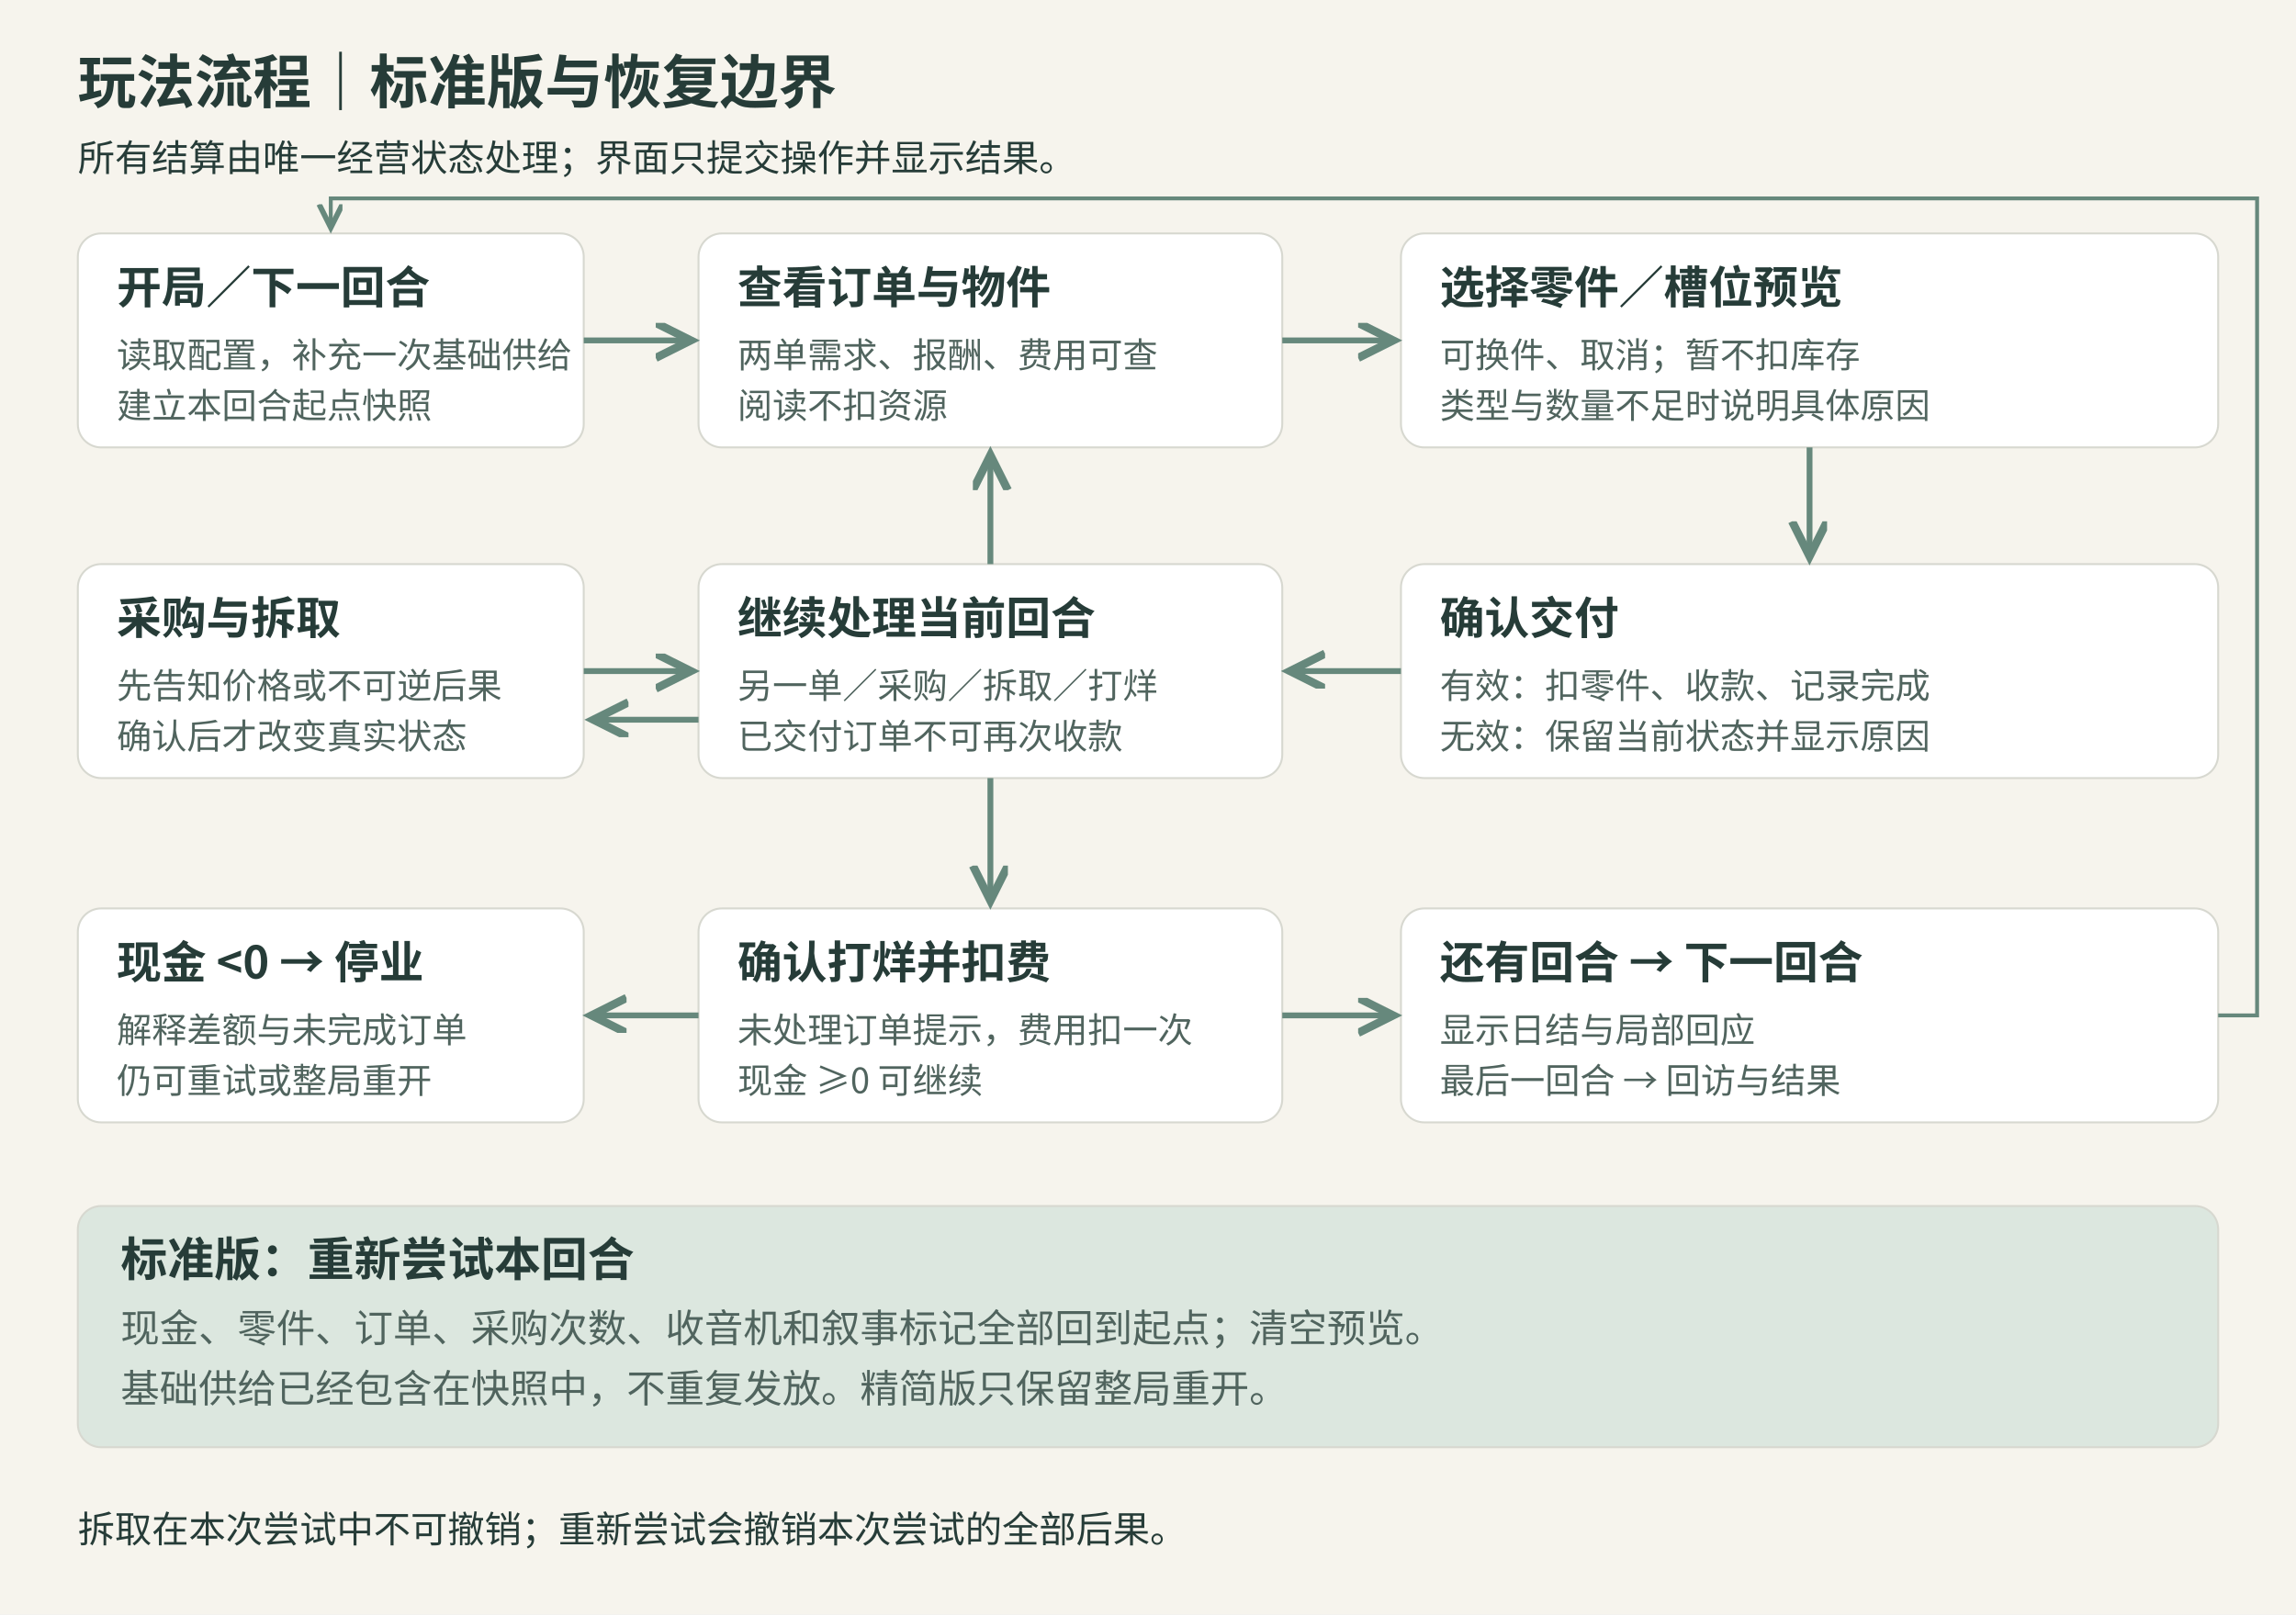
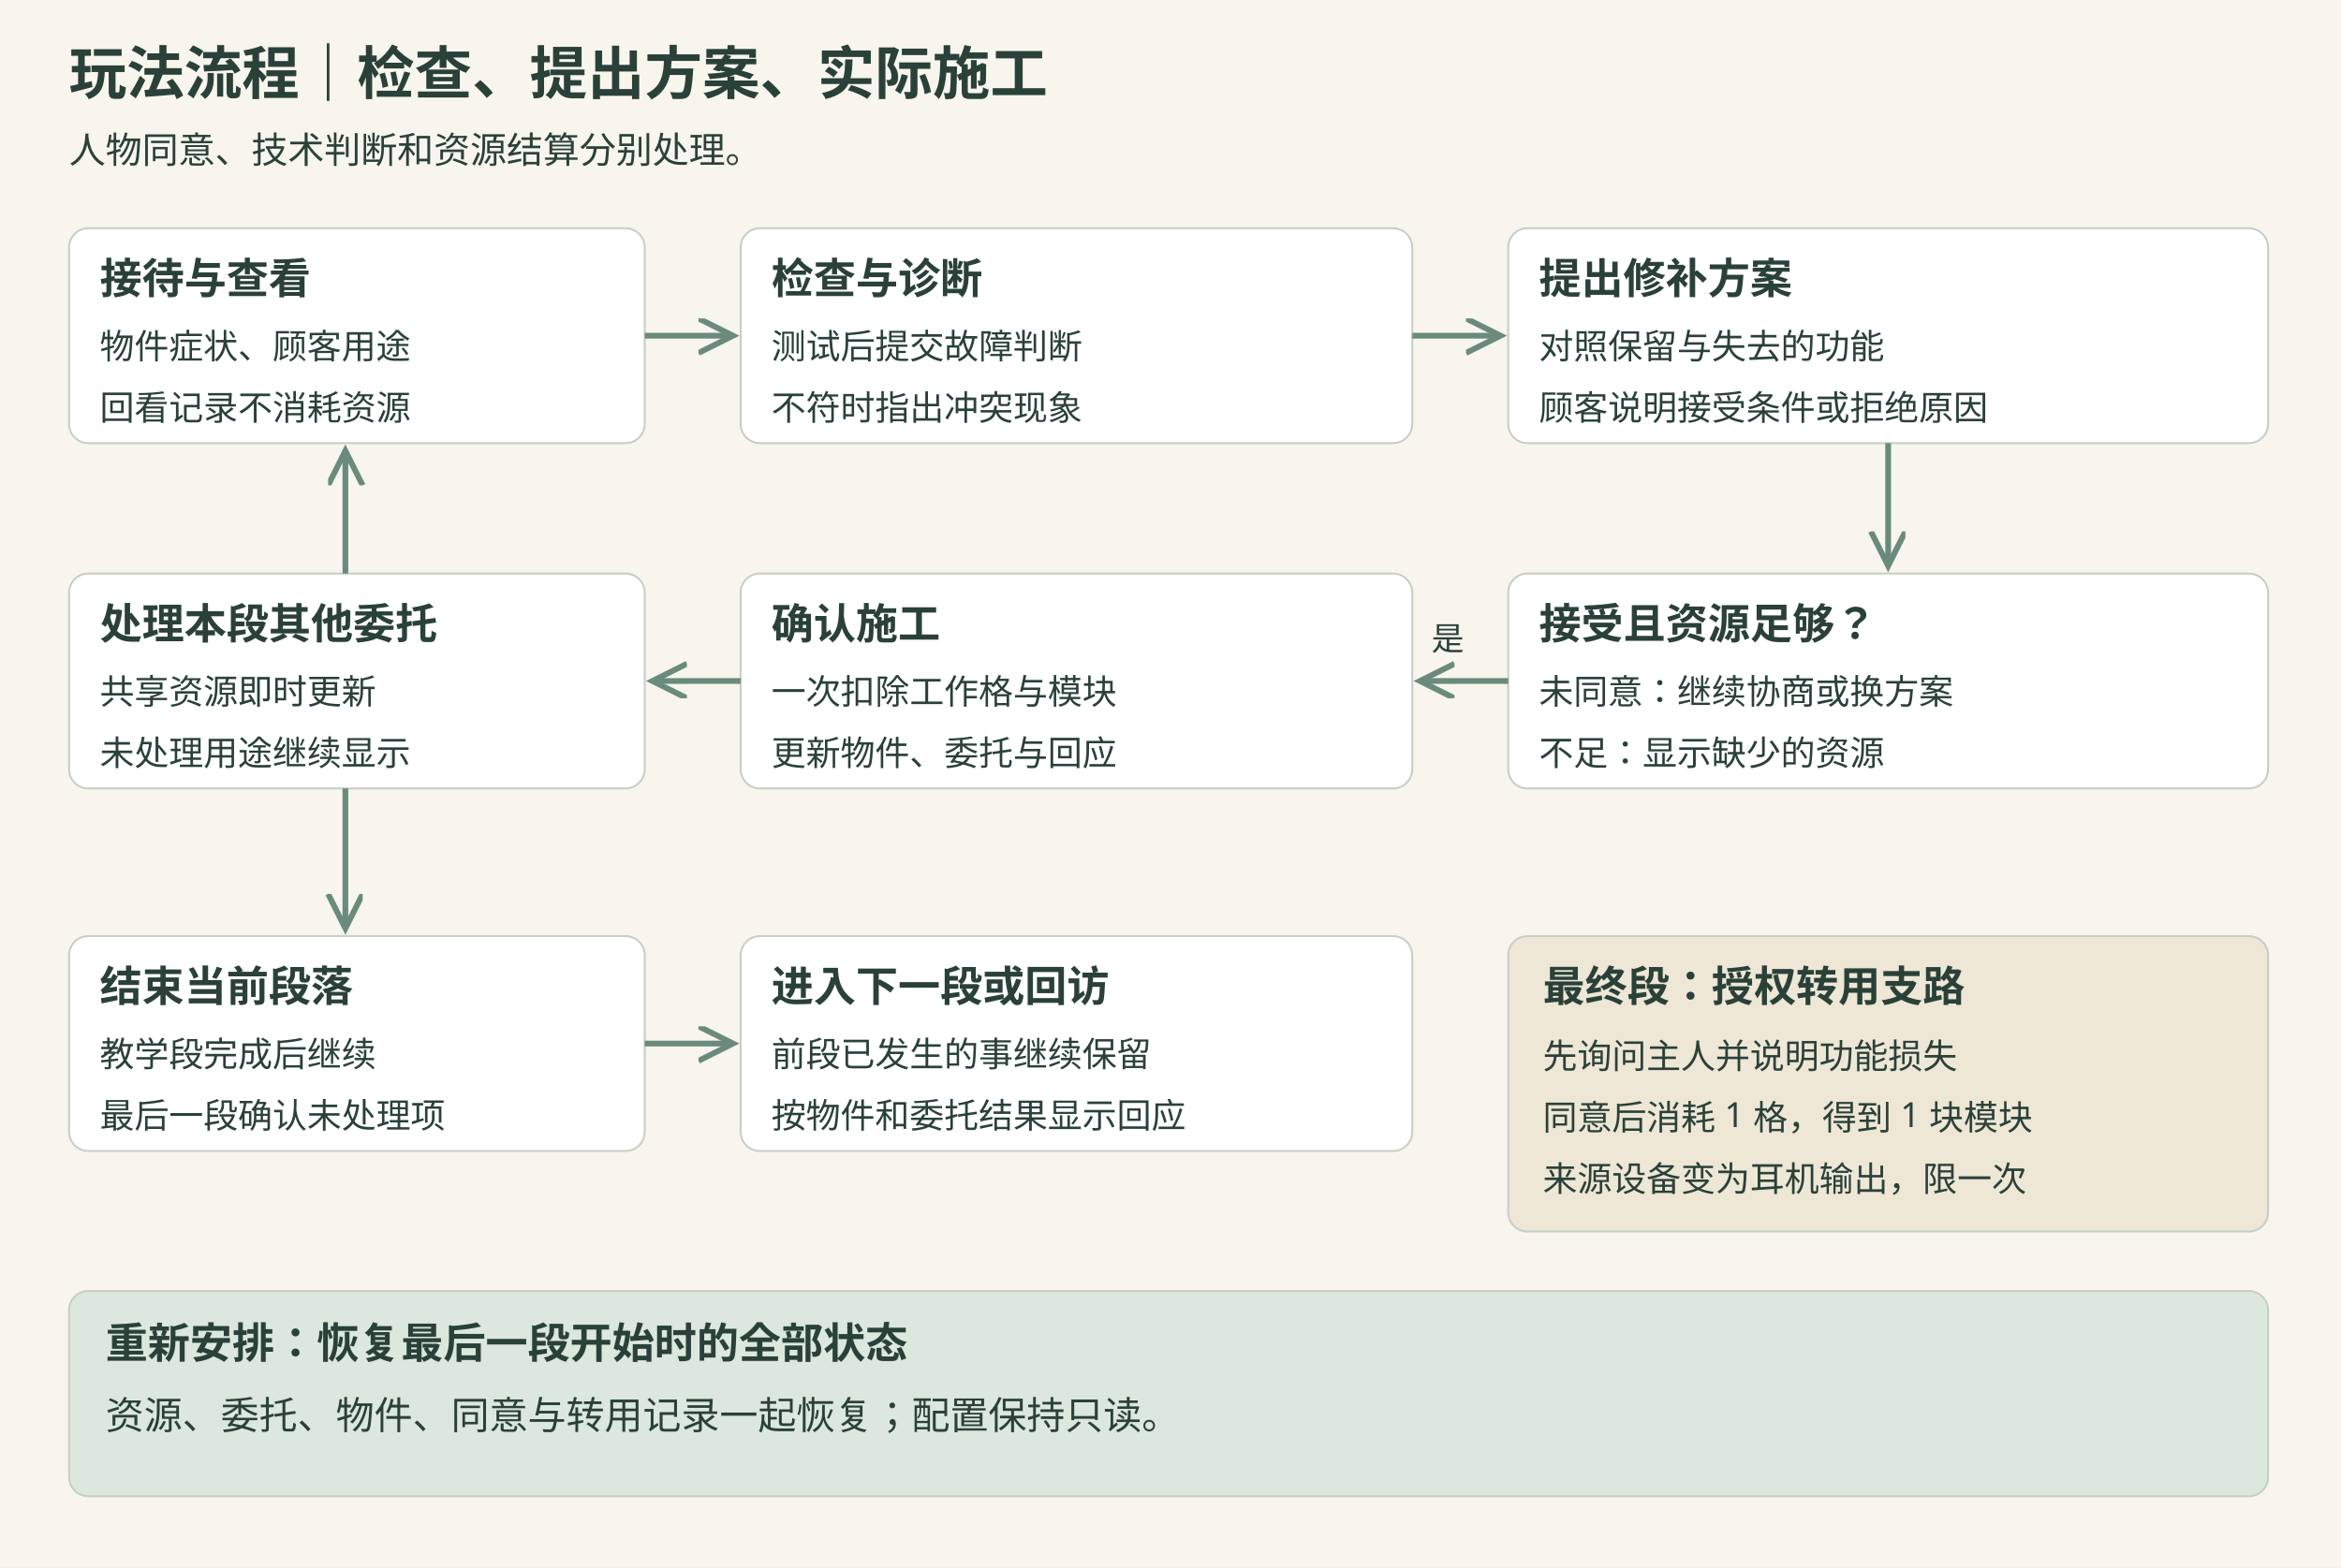
- <svg xmlns="http://www.w3.org/2000/svg" width="1180" height="830" viewBox="0 0 1180 830">
+ <svg xmlns="http://www.w3.org/2000/svg" width="1220" height="817">
  <defs>
-     <marker id="arr" markerWidth="8" markerHeight="8" refX="6" refY="3" orient="auto">
-       <path d="M0,0 L6,3 L0,6" fill="none" stroke="#66887c" stroke-width="1.4" />
+     <marker id="a" markerWidth="8" markerHeight="8" refX="6" refY="3" orient="auto">
+       <path d="M0 0 L6 3 L0 6" fill="none" stroke="#6a8b7c" />
    </marker>
  </defs>
-   <rect width="100%" height="100%" fill="#f6f4ed" />
-   <g font-family="Microsoft YaHei, Noto Sans CJK SC, sans-serif">
-     <text x="40" y="53" font-size="30" fill="#263c38" font-weight="700">玩法流程｜标准版与恢复边界</text>
-     <text x="40" y="88" font-size="19" fill="#263c38" font-weight="400">所有结算由唯一经营状态处理；界面只提交操作并显示结果。</text>
-     <rect x="40" y="120" width="260" height="110" rx="12" fill="#ffffff" stroke="#d7d8d0" />
-     <text x="60" y="156" font-size="23" fill="#263c38" font-weight="700">开局／下一回合</text>
-     <text x="60" y="189" font-size="18" fill="#50645e" font-weight="400">读取配置，补充一次基础供给</text>
-     <text x="60" y="215" font-size="18" fill="#50645e" font-weight="400">建立本回合起点快照</text>
-     <rect x="359" y="120" width="300" height="110" rx="12" fill="#ffffff" stroke="#d7d8d0" />
-     <text x="379" y="156" font-size="23" fill="#263c38" font-weight="700">查看订单与物件</text>
-     <text x="379" y="189" font-size="18" fill="#50645e" font-weight="400">两单需求、报酬、费用可查</text>
-     <text x="379" y="215" font-size="18" fill="#50645e" font-weight="400">阅读不扣资源</text>
-     <rect x="720" y="120" width="420" height="110" rx="12" fill="#ffffff" stroke="#d7d8d0" />
-     <text x="740" y="156" font-size="23" fill="#263c38" font-weight="700">选择零件／槽位预览</text>
-     <text x="740" y="189" font-size="18" fill="#50645e" font-weight="400">可换件、取消；暂不扣库存</text>
-     <text x="740" y="215" font-size="18" fill="#50645e" font-weight="400">类型与数量不足时说明具体原因</text>
-     <path d="M300,175 L355,175" fill="none" stroke="#66887c" stroke-width="3" marker-end="url(#arr)" />
-     <path d="M659,175 L716,175" fill="none" stroke="#66887c" stroke-width="3" marker-end="url(#arr)" />
-     <rect x="720" y="290" width="420" height="110" rx="12" fill="#ffffff" stroke="#d7d8d0" />
-     <text x="740" y="326" font-size="23" fill="#263c38" font-weight="700">确认交付</text>
-     <text x="740" y="359" font-size="18" fill="#50645e" font-weight="400">有效：扣零件、收款、记录完成</text>
-     <text x="740" y="385" font-size="18" fill="#50645e" font-weight="400">无效：保留当前状态并显示原因</text>
-     <path d="M930,230 L930,286" fill="none" stroke="#66887c" stroke-width="3" marker-end="url(#arr)" />
-     <rect x="359" y="290" width="300" height="110" rx="12" fill="#ffffff" stroke="#d7d8d0" />
-     <text x="379" y="326" font-size="23" fill="#263c38" font-weight="700">继续处理当前回合</text>
-     <text x="379" y="359" font-size="18" fill="#50645e" font-weight="400">另一单／采购／拆取／打烊</text>
-     <text x="379" y="385" font-size="18" fill="#50645e" font-weight="400">已交付订单不可再次收款</text>
-     <path d="M720,345 L663,345" fill="none" stroke="#66887c" stroke-width="3" marker-end="url(#arr)" />
-     <path d="M509,290 L509,234" stroke="#66887c" stroke-width="3" fill="none" marker-end="url(#arr)" />
-     <rect x="40" y="290" width="260" height="110" rx="12" fill="#ffffff" stroke="#d7d8d0" />
-     <text x="60" y="326" font-size="23" fill="#263c38" font-weight="700">采购与拆取</text>
-     <text x="60" y="359" font-size="18" fill="#50645e" font-weight="400">先告知价格或不可逆后果</text>
-     <text x="60" y="385" font-size="18" fill="#50645e" font-weight="400">确认后才改变真实状态</text>
-     <path d="M300,345 L355,345" fill="none" stroke="#66887c" stroke-width="3" marker-end="url(#arr)" />
-     <rect x="359" y="467" width="300" height="110" rx="12" fill="#ffffff" stroke="#d7d8d0" />
-     <text x="379" y="503" font-size="23" fill="#263c38" font-weight="700">确认打烊并扣费</text>
-     <text x="379" y="536" font-size="18" fill="#50645e" font-weight="400">未处理订单提示，费用扣一次</text>
-     <text x="379" y="562" font-size="18" fill="#50645e" font-weight="400">现金 ≥0 可继续</text>
-     <path d="M509,400 L509,463" fill="none" stroke="#66887c" stroke-width="3" marker-end="url(#arr)" />
-     <rect x="720" y="467" width="420" height="110" rx="12" fill="#ffffff" stroke="#d7d8d0" />
-     <text x="740" y="503" font-size="23" fill="#263c38" font-weight="700">还有回合 → 下一回合</text>
-     <text x="740" y="536" font-size="18" fill="#50645e" font-weight="400">显示日结与局部回应</text>
-     <text x="740" y="562" font-size="18" fill="#50645e" font-weight="400">最后一回合 → 回访与结果</text>
-     <path d="M659,522 L716,522" fill="none" stroke="#66887c" stroke-width="3" marker-end="url(#arr)" />
-     <rect x="40" y="467" width="260" height="110" rx="12" fill="#ffffff" stroke="#d7d8d0" />
-     <text x="60" y="503" font-size="23" fill="#263c38" font-weight="700">现金 &lt;0 → 停业</text>
-     <text x="60" y="536" font-size="18" fill="#50645e" font-weight="400">解释差额与未完成订单</text>
-     <text x="60" y="562" font-size="18" fill="#50645e" font-weight="400">仍可重试或整局重开</text>
-     <path d="M359,522 L304,522" fill="none" stroke="#66887c" stroke-width="3" marker-end="url(#arr)" />
-     <rect x="40" y="620" width="1100" height="124" rx="12" fill="#dce7df" stroke="#d7d8d0" />
-     <text x="62" y="656" font-size="24" fill="#263c38" font-weight="700">标准版：重新尝试本回合</text>
-     <text x="62" y="690" font-size="20" fill="#50645e" font-weight="400">现金、零件、订单、采购次数、收音机和叙事标记全部回到起点；清空预览。</text>
-     <text x="62" y="721" font-size="20" fill="#50645e" font-weight="400">基础供给已经包含在快照中，不重复发放。精简版只保留整局重开。</text>
-     <text x="40" y="793" font-size="19" fill="#263c38" font-weight="400">拆取在本次尝试中不可撤销；重新尝试会撤销本次尝试的全部后果。</text>
-     <path d="M359,370 L305,370" fill="none" stroke="#66887c" stroke-width="3" marker-end="url(#arr)" />
-     <path d="M1140,522 L1160,522 L1160,102 L170,102 L170,117" fill="none" stroke="#66887c" stroke-width="2" marker-end="url(#arr)" />
+   <rect width="100%" height="100%" fill="#f7f5ed" />
+   <g font-family="Microsoft YaHei,sans-serif">
+     <text x="36" y="49" font-size="30" font-weight="700" fill="#2a4139">玩法流程｜检查、提出方案、实际施工</text>
+     <text x="36" y="85" font-size="19" font-weight="400" fill="#2a4139">人物同意、技术判断和资源结算分别处理。</text>
+     <rect x="36" y="119" width="300" height="112" rx="10" fill="#fff" stroke="#c7cec6" />
+     <text x="52" y="153" font-size="22" font-weight="700" fill="#2a4139">接待与查看</text>
+     <text x="52" y="187" font-size="18" font-weight="400" fill="#2a4139">物件症状、顾客用途</text>
+     <text x="52" y="219" font-size="18" font-weight="400" fill="#2a4139">回看记录不消耗资源</text>
+     <rect x="386" y="119" width="350" height="112" rx="10" fill="#fff" stroke="#c7cec6" />
+     <text x="402" y="153" font-size="22" font-weight="700" fill="#2a4139">检查与诊断</text>
+     <text x="402" y="187" font-size="18" font-weight="400" fill="#2a4139">测试后提交故障判断</text>
+     <text x="402" y="219" font-size="18" font-weight="400" fill="#2a4139">不符时指出冲突现象</text>
+     <rect x="786" y="119" width="396" height="112" rx="10" fill="#fff" stroke="#c7cec6" />
+     <text x="802" y="153" font-size="22" font-weight="700" fill="#2a4139">提出修补方案</text>
+     <text x="802" y="187" font-size="18" font-weight="400" fill="#2a4139">对照保留与失去的功能</text>
+     <text x="802" y="219" font-size="18" font-weight="400" fill="#2a4139">顾客说明接受条件或拒绝原因</text>
+     <path d="M336 175 L382 175" fill="none" stroke="#6a8b7c" stroke-width="3" marker-end="url(#a)" />
+     <path d="M736 175 L782 175" fill="none" stroke="#6a8b7c" stroke-width="3" marker-end="url(#a)" />
+     <rect x="786" y="299" width="396" height="112" rx="10" fill="#fff" stroke="#c7cec6" />
+     <text x="802" y="333" font-size="22" font-weight="700" fill="#2a4139">接受且资源足够？</text>
+     <text x="802" y="367" font-size="18" font-weight="400" fill="#2a4139">未同意：继续协商或换方案</text>
+     <text x="802" y="399" font-size="18" font-weight="400" fill="#2a4139">不足：显示缺少的资源</text>
+     <path d="M984 231 L984 295" fill="none" stroke="#6a8b7c" stroke-width="3" marker-end="url(#a)" />
+     <rect x="386" y="299" width="350" height="112" rx="10" fill="#fff" stroke="#c7cec6" />
+     <text x="402" y="333" font-size="22" font-weight="700" fill="#2a4139">确认施工</text>
+     <text x="402" y="367" font-size="18" font-weight="400" fill="#2a4139">一次扣除工作格与模块</text>
+     <text x="402" y="399" font-size="18" font-weight="400" fill="#2a4139">更新物件、委托与回应</text>
+     <path d="M786 355 L740 355" fill="none" stroke="#6a8b7c" stroke-width="3" marker-end="url(#a)" />
+     <text x="746" y="339" font-size="17" font-weight="400" fill="#2a4139">是</text>
+     <rect x="36" y="299" width="300" height="112" rx="10" fill="#fff" stroke="#c7cec6" />
+     <text x="52" y="333" font-size="22" font-weight="700" fill="#2a4139">处理本段其他委托</text>
+     <text x="52" y="367" font-size="18" font-weight="400" fill="#2a4139">共享资源即时更新</text>
+     <text x="52" y="399" font-size="18" font-weight="400" fill="#2a4139">未处理用途继续显示</text>
+     <path d="M386 355 L340 355" fill="none" stroke="#6a8b7c" stroke-width="3" marker-end="url(#a)" />
+     <path d="M180 299 V235" stroke="#6a8b7c" stroke-width="3" marker-end="url(#a)" />
+     <rect x="36" y="488" width="300" height="112" rx="10" fill="#fff" stroke="#c7cec6" />
+     <text x="52" y="522" font-size="22" font-weight="700" fill="#2a4139">结束当前段落</text>
+     <text x="52" y="556" font-size="18" font-weight="400" fill="#2a4139">教学段完成后继续</text>
+     <text x="52" y="588" font-size="18" font-weight="400" fill="#2a4139">最后一段确认未处理项</text>
+     <path d="M180 411 L180 484" fill="none" stroke="#6a8b7c" stroke-width="3" marker-end="url(#a)" />
+     <rect x="386" y="488" width="350" height="112" rx="10" fill="#fff" stroke="#c7cec6" />
+     <text x="402" y="522" font-size="22" font-weight="700" fill="#2a4139">进入下一段或回访</text>
+     <text x="402" y="556" font-size="18" font-weight="400" fill="#2a4139">前段已发生的事继续保留</text>
+     <text x="402" y="588" font-size="18" font-weight="400" fill="#2a4139">按物件和委托结果显示回应</text>
+     <path d="M336 544 L382 544" fill="none" stroke="#6a8b7c" stroke-width="3" marker-end="url(#a)" />
+     <rect x="786" y="488" width="396" height="154" rx="10" fill="#eee7d6" stroke="#c7cec6" />
+     <text x="804" y="522" font-size="22" font-weight="700" fill="#2a4139">最终段：授权转用支路</text>
+     <text x="804" y="557" font-size="18" font-weight="400" fill="#2a4139">先询问主人并说明功能损失</text>
+     <text x="804" y="589" font-size="18" font-weight="400" fill="#2a4139">同意后消耗 1 格，得到 1 块模块</text>
+     <text x="804" y="621" font-size="18" font-weight="400" fill="#2a4139">来源设备变为耳机输出，限一次</text>
+     <rect x="36" y="673" width="1146" height="107" rx="10" fill="#dce7dd" stroke="#c7cec6" />
+     <text x="55" y="708" font-size="22" font-weight="700" fill="#2a4139">重新安排：恢复最后一段开始时的全部状态</text>
+     <text x="55" y="745" font-size="20" font-weight="400" fill="#2a4139">资源、委托、物件、同意与转用记录一起恢复；配置保持只读。</text>
  </g>
</svg>
